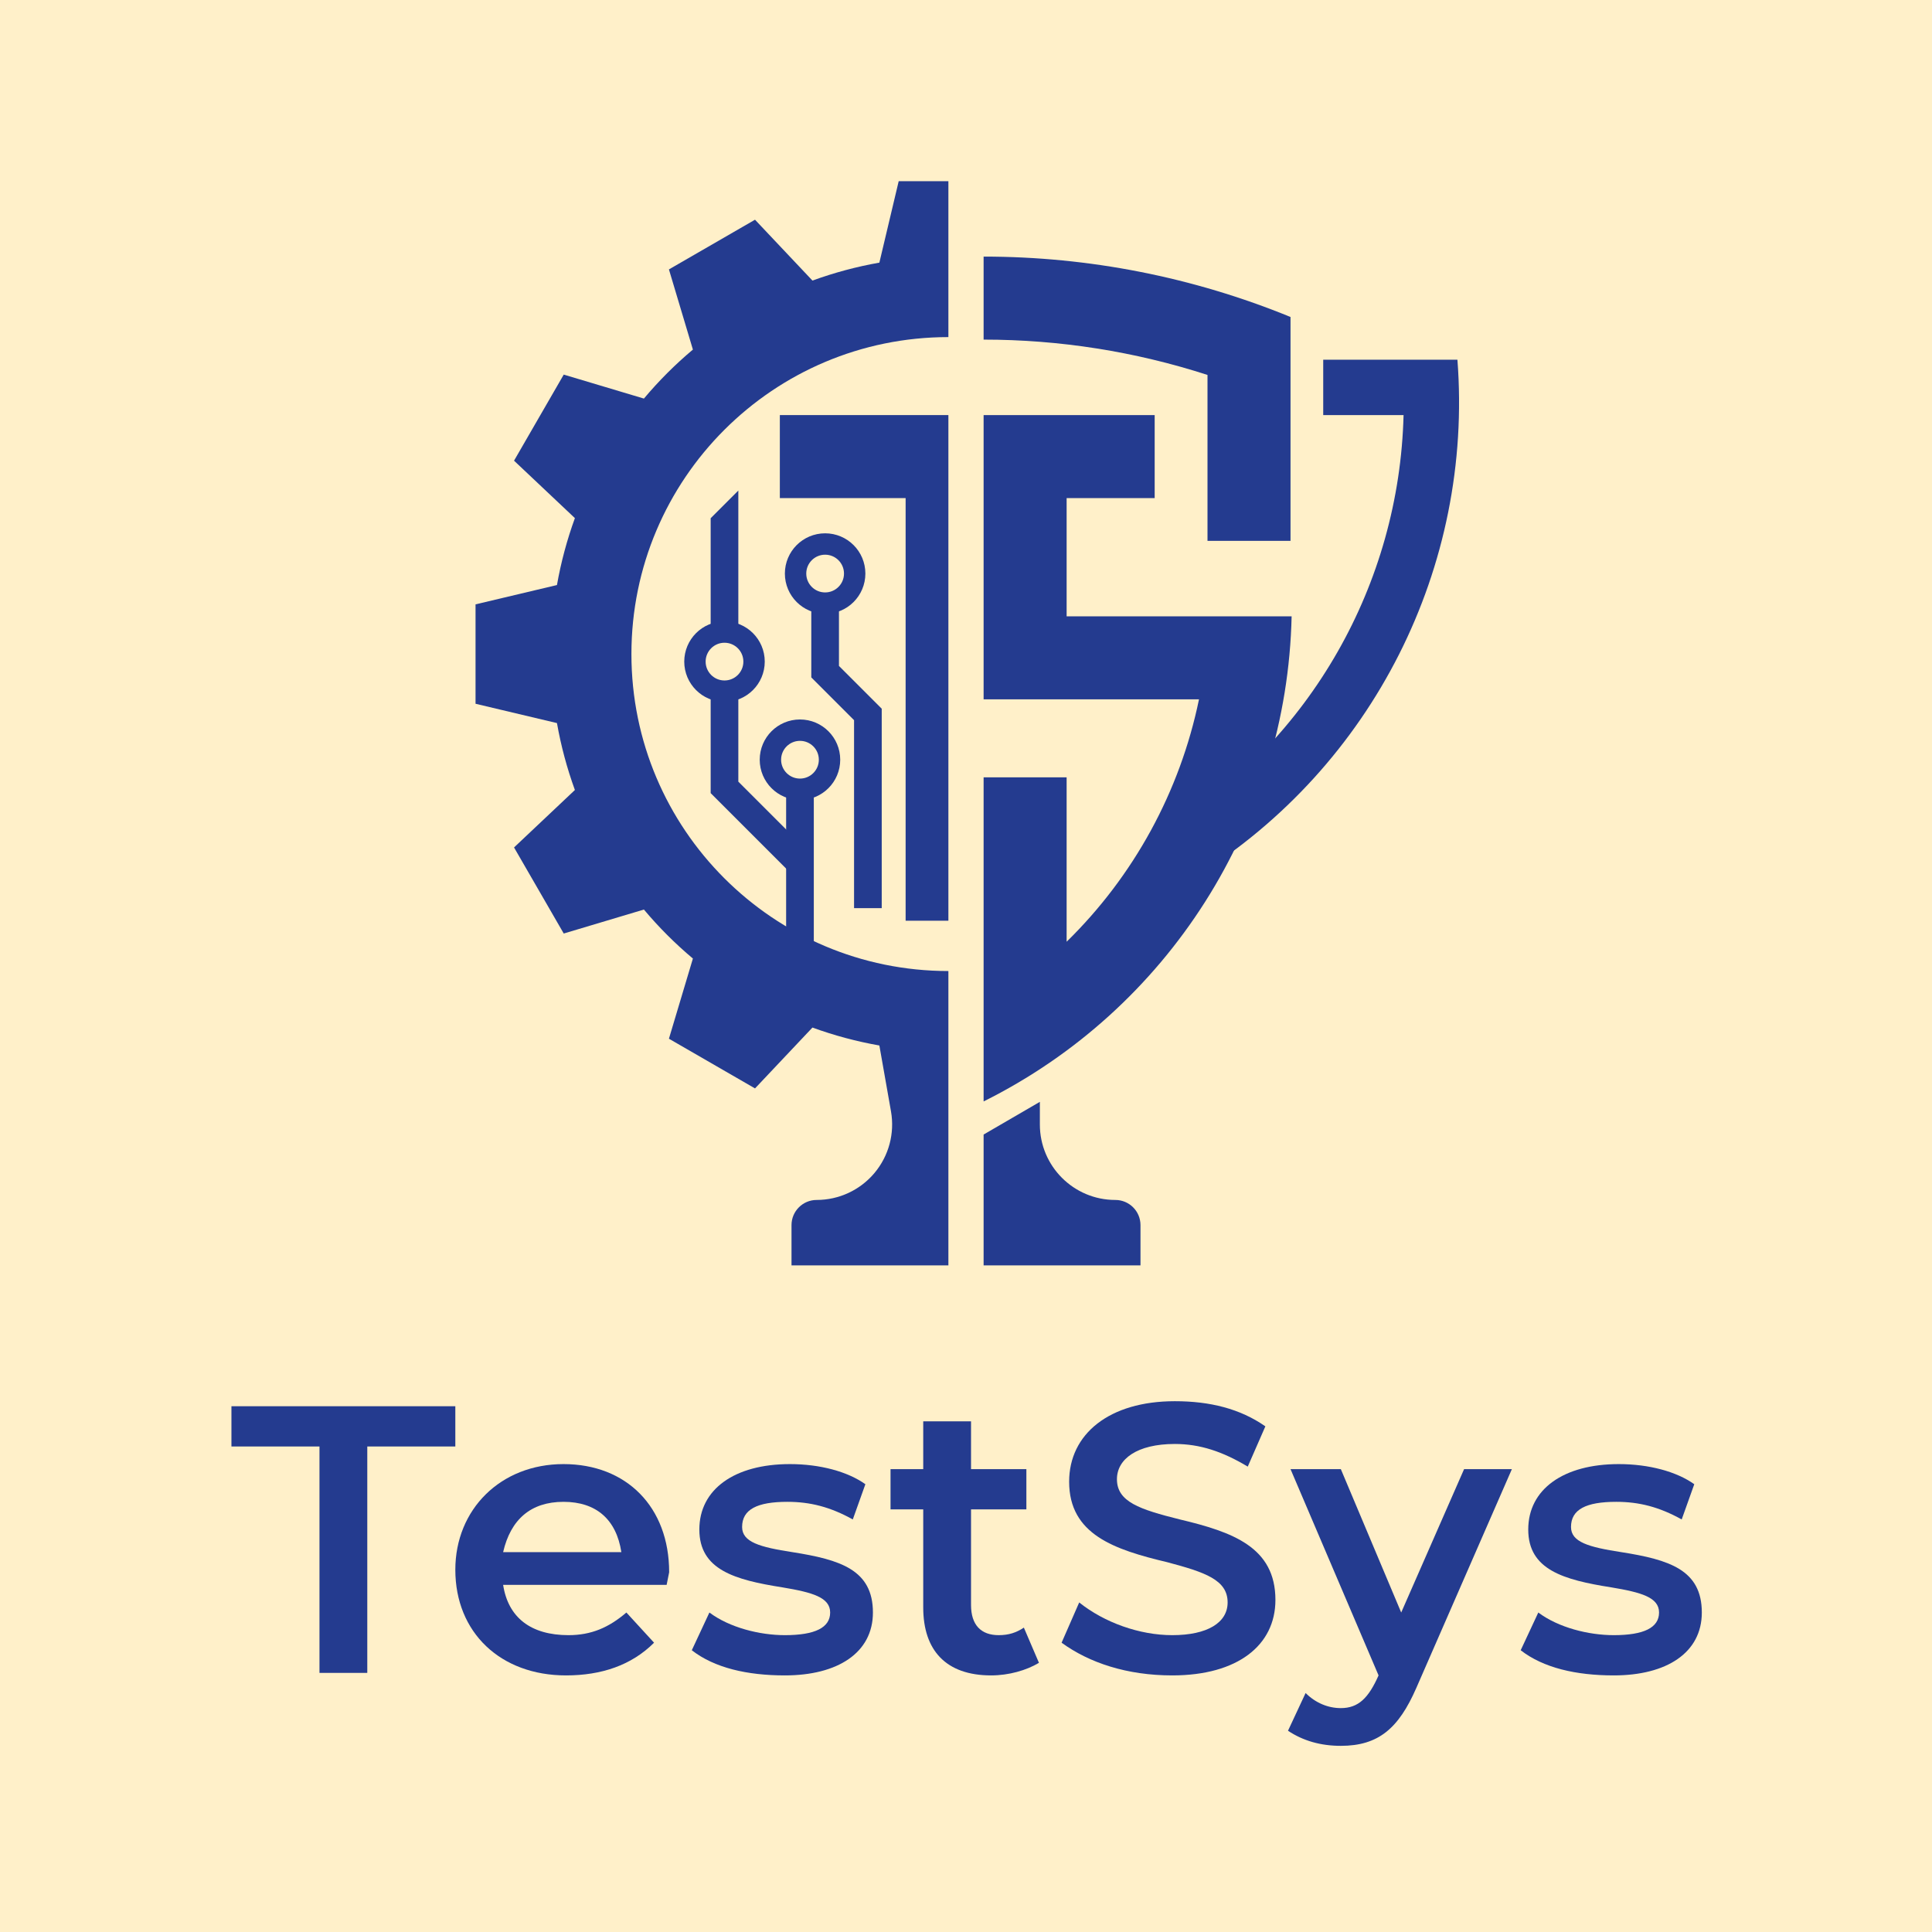
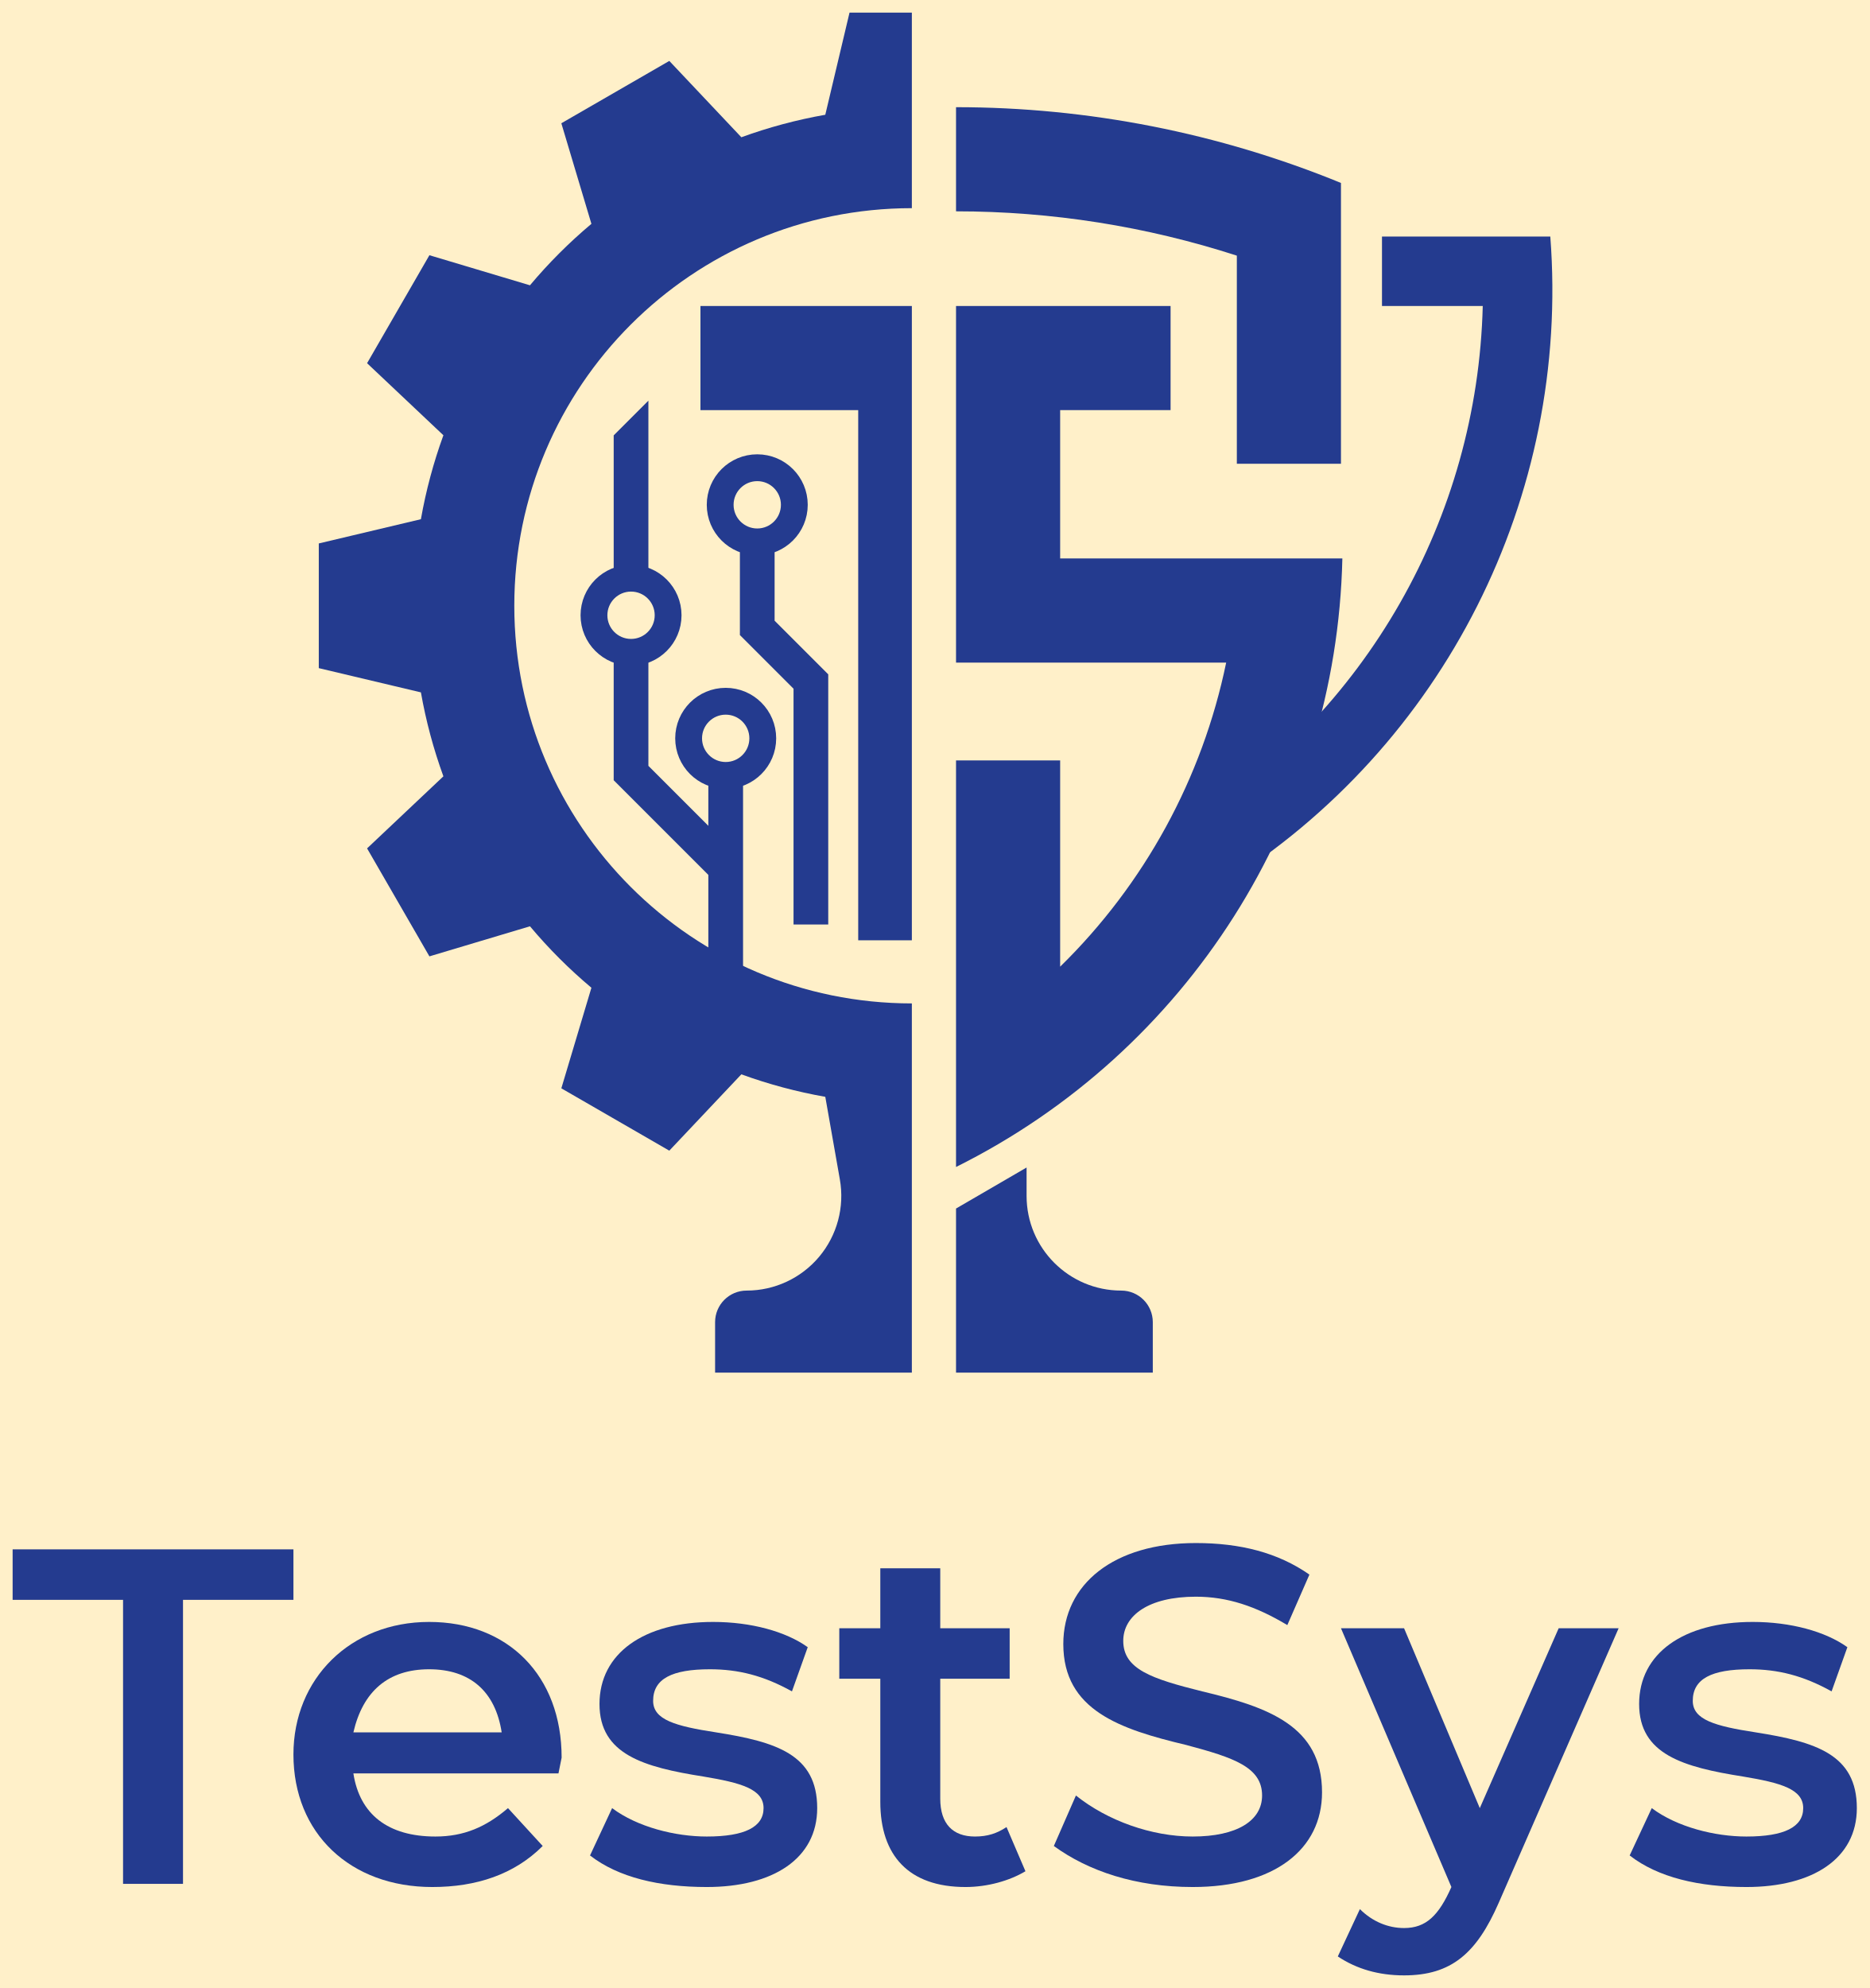
- <svg xmlns="http://www.w3.org/2000/svg" width="768" height="768" viewBox="320 0 768 768" role="img" aria-labelledby="logo-title logo-description">
+ <svg xmlns="http://www.w3.org/2000/svg" width="592.5" height="629.964" viewBox="408 68.035 592.5 629.964" role="img" aria-labelledby="logo-title logo-description">
  <rect id="background" x="320" y="0" width="768" height="768" fill="#FFF0C9" />
  <g id="logo" fill="#243B8F" color="#243B8F">
    <g id="emblem">
      <path id="gear-and-left-base" d="M697 72.035 L677.244 72.035 L669.564 104.4 A158 158 0 0 0 642.961 111.529 L620.127 87.34 L585.909 107.096 L595.44 138.965 A158 158 0 0 0 575.965 158.44 L544.096 148.909 L524.34 183.127 L548.529 205.961 A158 158 0 0 0 541.4 232.564 L509.035 240.244 L509.035 279.756 L541.4 287.436 A158 158 0 0 0 548.529 314.039 L524.34 336.873 L544.096 371.091 L575.965 361.56 A158 158 0 0 0 595.44 381.035 L585.909 412.904 L620.127 432.66 L642.961 408.471 A158 158 0 0 0 669.564 415.6 L674.182 441.791 A30 30 0 0 1 644.638 477 A10 10 0 0 0 634.638 487 V503 H697 V386 A126 126 0 0 1 697 134 Z" />
      <path id="letter-T-in-emblem" d="M630 165 H697 V366 H680 V198 H630 Z" />
      <g id="circuit-traces" fill="none" stroke="currentColor" stroke-width="11" stroke-linecap="butt" stroke-linejoin="miter">
        <path id="trace-left-and-branch" d="M608 274 V313 L638 343" />
        <path id="trace-bottom" d="M638 313 V379" />
        <path id="trace-upper" d="M648 239 V267 L665 284 V361" />
      </g>
      <path id="trace-left-top" d="M602.5 206 L613.5 195 V252 H602.5 Z" />
      <g id="circuit-nodes" fill="none" stroke="currentColor" stroke-width="8.5">
        <circle id="node-left" cx="608" cy="263" r="11.75" />
        <circle id="node-upper" cx="648" cy="228" r="11.75" />
        <circle id="node-bottom" cx="638" cy="302" r="11.75" />
      </g>
      <g id="shield-and-right-base">
        <path id="shield-top-band" d="M711 102 A322 322 0 0 1 833 126.007 V215 H800 V149.046 A289 289 0 0 0 711 135 Z" />
        <path id="trophy-handle" d="M846 143 H899.348 A222 222 0 0 1 795.642 348.267 L783.984 329.61 A200 200 0 0 0 877.938 165 H846 Z" />
        <path id="letter-S-in-emblem" d="M711 165 H779 V198 H744 V245 H833.443 A221 221 0 0 1 711 437.835 V309 H744 V374.357 A188 188 0 0 0 796.62 278 H711 Z" />
        <path id="right-base" d="M711 451 L733.362 438 V447 A30 30 0 0 0 763.362 477 A10 10 0 0 1 773.362 487 V503 H711 Z" />
      </g>
    </g>
    <g id="wordmark" fill-rule="evenodd">
      <path id="letter-T" d="M412 559H501V575H466V665H447V575H412Z" />
      <path id="letter-e" d="M585 630H520C522 643 531 650 546 650C555 650 562 647 569 641L580 653C571 662 559 666 545 666C519 666 501 649 501 624C501 600 519 582 544 582C569 582 586 599 586 625L585 630ZM520 617H567C565 604 557 597 544 597C531 597 523 604 520 617Z" />
      <path id="letter-s1" d="M659 604C650 599 642 597 633 597C621 597 615 600 615 607C615 613 622 615 635 617C654 620 667 624 667 641C667 657 653 666 632 666C617 666 604 663 595 656L602 641C610 647 622 650 632 650C644 650 650 647 650 641C650 635 643 633 631 631C612 628 598 624 598 608C598 592 612 582 634 582C646 582 657 585 664 590Z" />
      <path id="letter-t" d="M687 565H706V584H728V600H706V638C706 646 710 650 717 650C721 650 724 649 727 647L733 661C728 664 721 666 714 666C696 666 687 656 687 639V600H674V584H687Z" />
      <path id="letter-S" d="M816 583C806 577 797 574 787 574C772 574 764 580 764 588C764 597 773 600 789 604C810 609 827 615 827 636C827 654 812 666 786 666C768 666 753 661 742 653L749 637C759 645 773 650 786 650C800 650 808 645 808 637C808 628 799 625 784 621C763 616 745 610 745 589C745 570 761 557 787 557C801 557 813 560 823 567Z" />
      <path id="letter-y" d="M833 584H853L877 641L902 584H921L883 671C876 687 868 694 853 694C845 694 838 692 832 688L839 673C843 677 848 679 853 679C860 679 864 675 868 666Z" />
      <path id="letter-s2" transform="translate(329.5 0)" d="M659 604C650 599 642 597 633 597C621 597 615 600 615 607C615 613 622 615 635 617C654 620 667 624 667 641C667 657 653 666 632 666C617 666 604 663 595 656L602 641C610 647 622 650 632 650C644 650 650 647 650 641C650 635 643 633 631 631C612 628 598 624 598 608C598 592 612 582 634 582C646 582 657 585 664 590Z" />
    </g>
  </g>
</svg>
